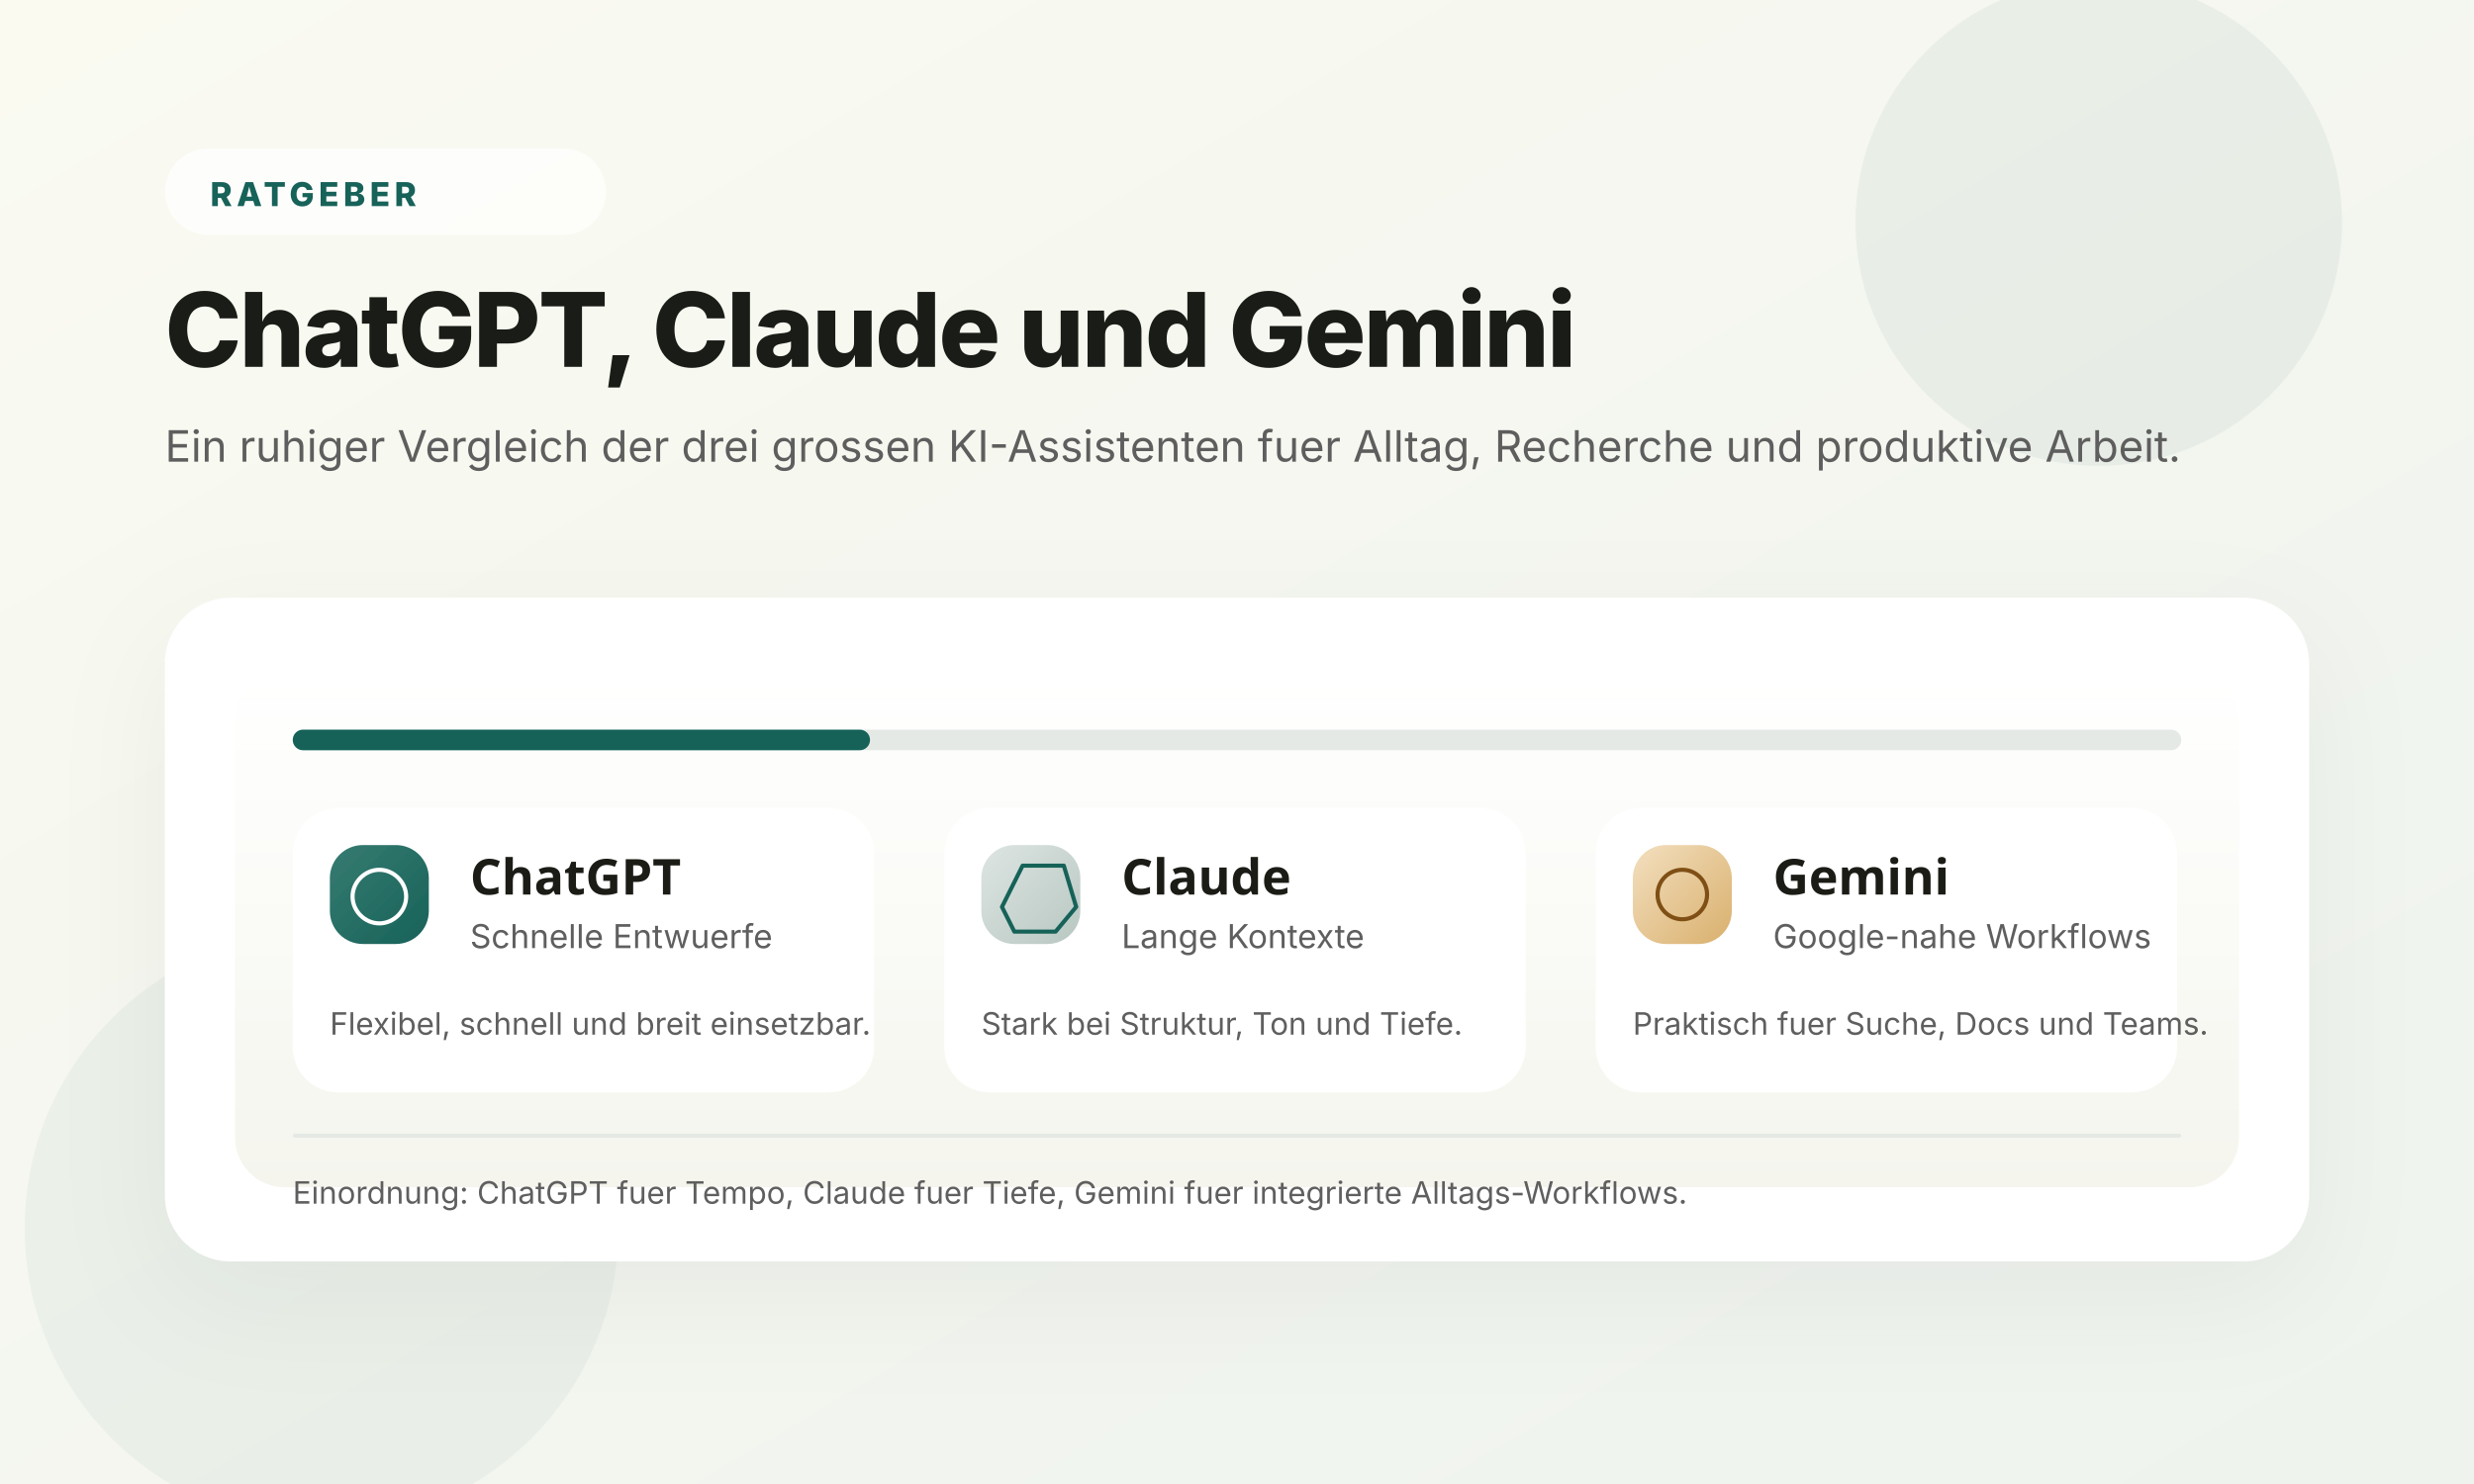
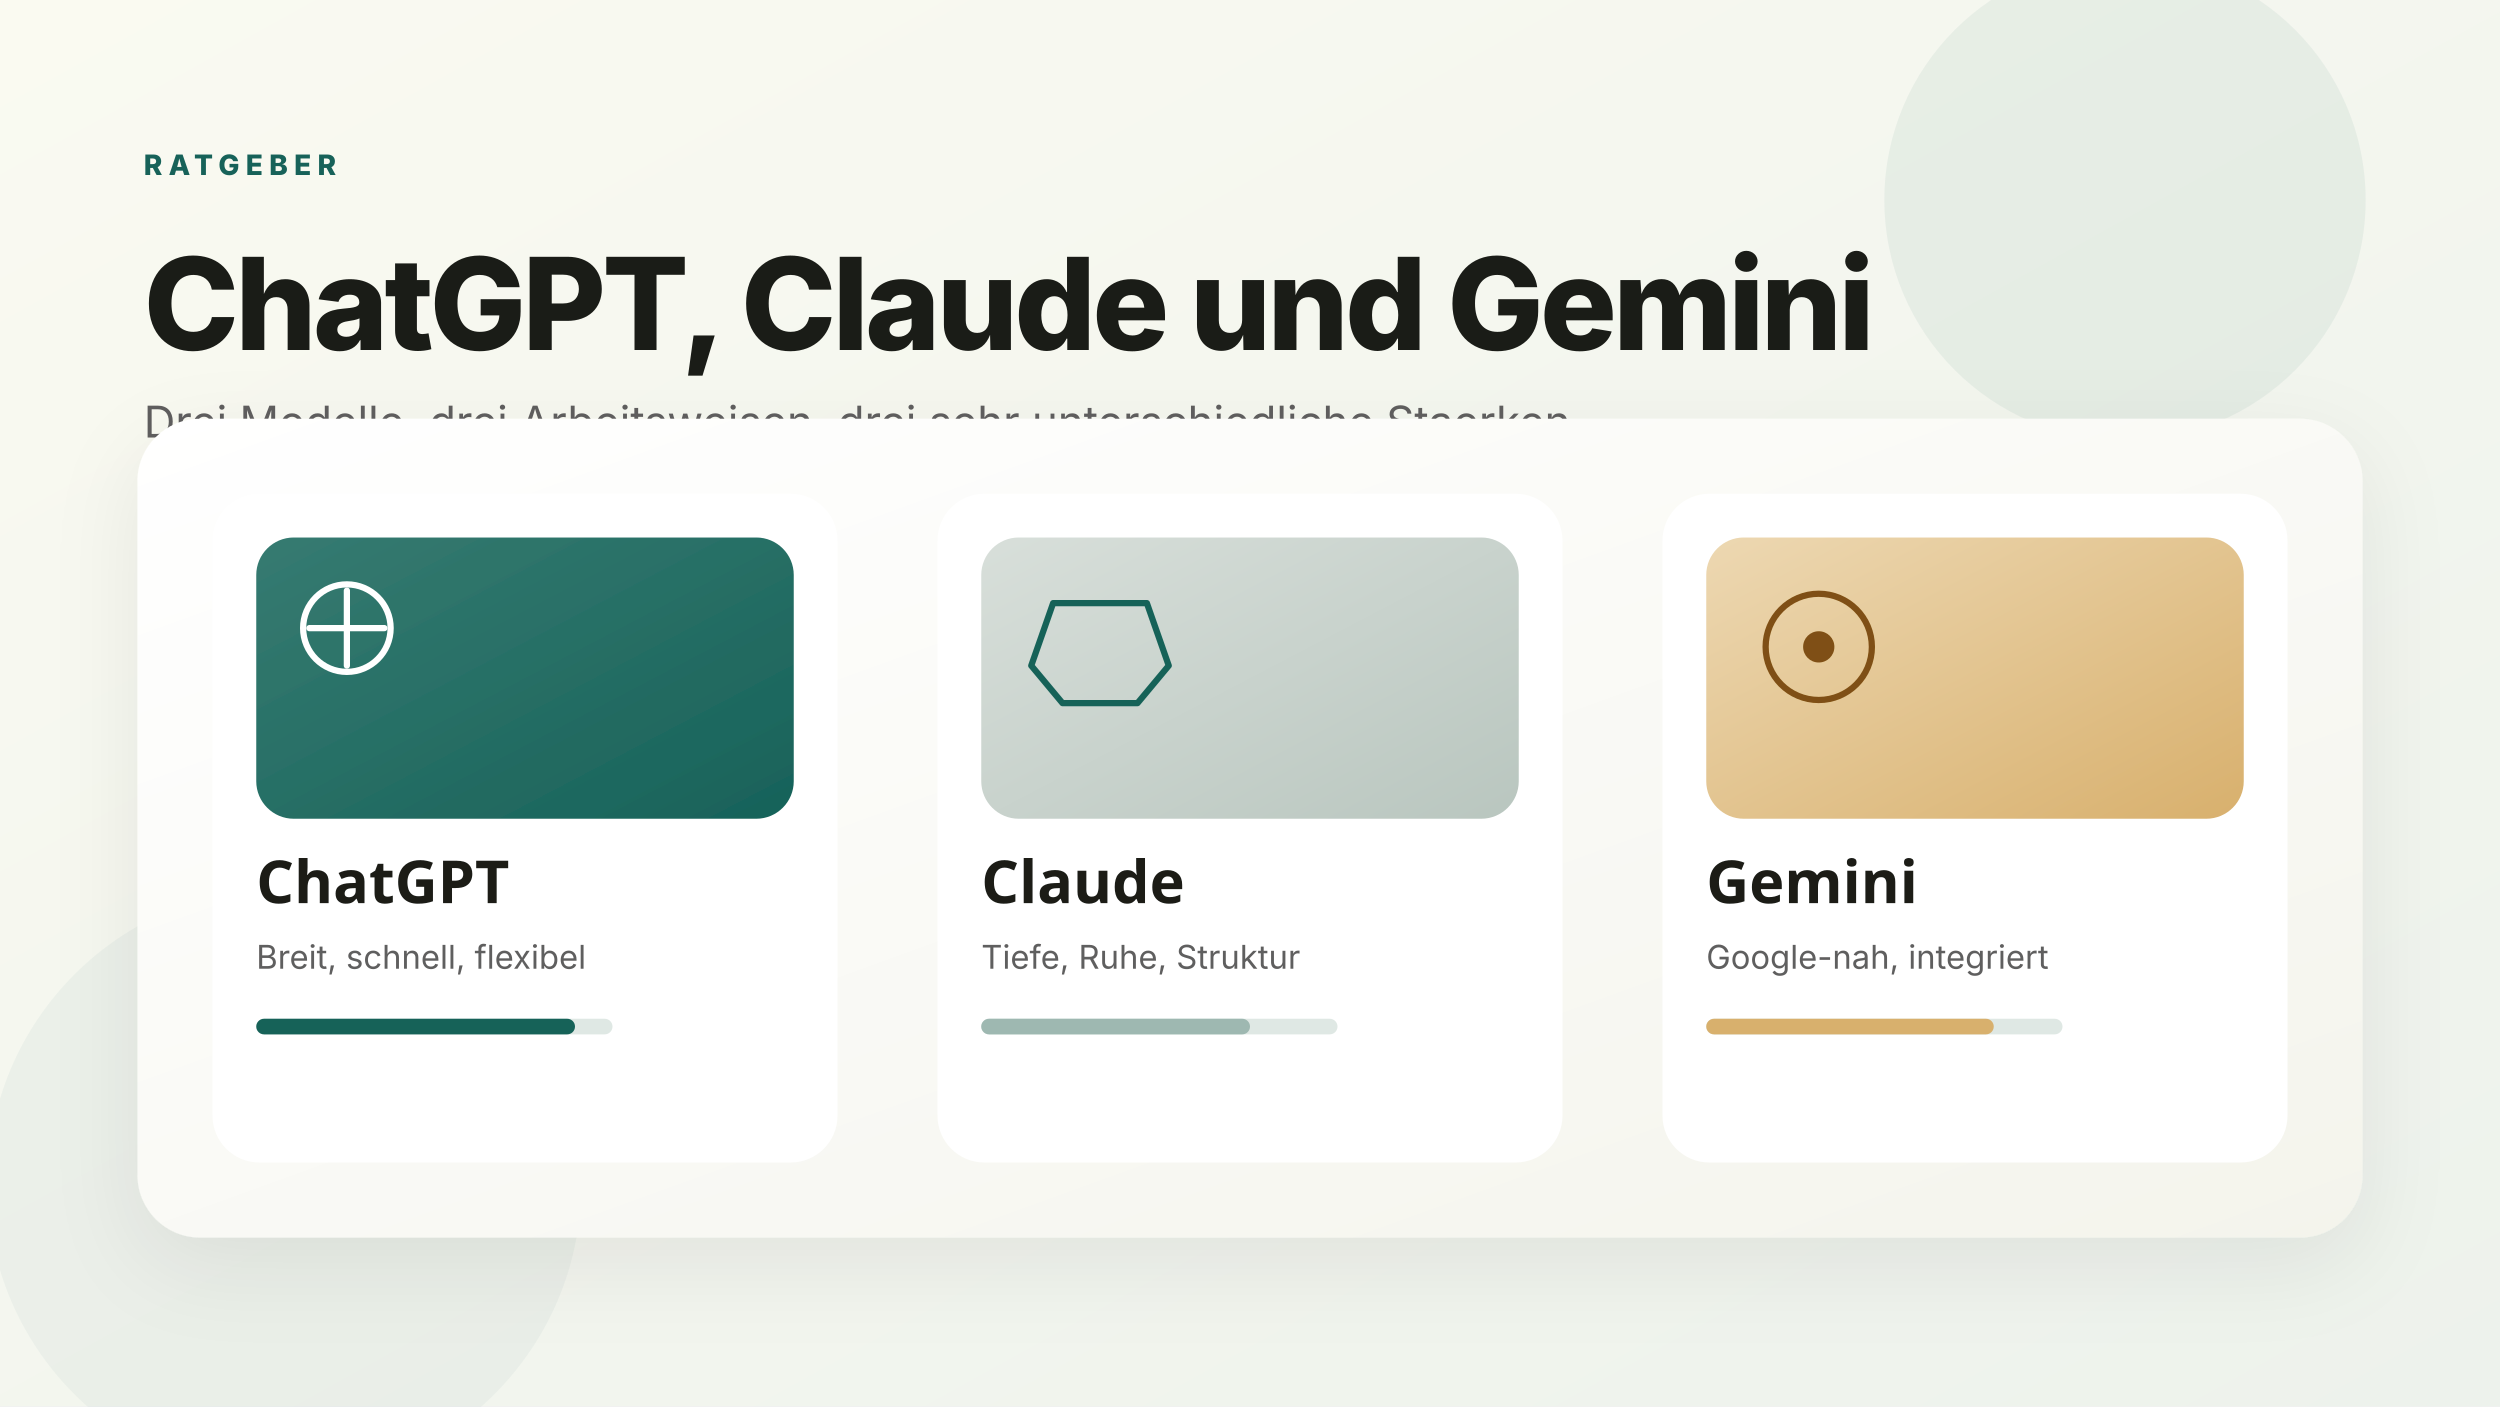
- <svg xmlns="http://www.w3.org/2000/svg" viewBox="0 0 1200 720" role="img" aria-label="Vergleich von ChatGPT, Claude und Gemini">
+ <svg xmlns="http://www.w3.org/2000/svg" viewBox="0 0 1600 900" role="img" aria-label="ChatGPT, Claude und Gemini im Vergleich">
  <defs>
    <linearGradient id="bg" x1="0" y1="0" x2="1" y2="1">
      <stop offset="0%" stop-color="#fafaf1" />
-       <stop offset="100%" stop-color="#eef3ee" />
+       <stop offset="100%" stop-color="#edf2ec" />
    </linearGradient>
-     <linearGradient id="panel" x1="0" y1="0" x2="0" y2="1">
+     <linearGradient id="panel" x1="0" y1="0" x2="1" y2="1">
      <stop offset="0%" stop-color="#ffffff" />
-       <stop offset="100%" stop-color="#f5f5ee" />
+       <stop offset="100%" stop-color="#f4f4ec" />
    </linearGradient>
    <linearGradient id="teal" x1="0" y1="0" x2="1" y2="1">
      <stop offset="0%" stop-color="#367b71" />
      <stop offset="100%" stop-color="#176259" />
    </linearGradient>
-     <linearGradient id="soft" x1="0" y1="0" x2="1" y2="1">
-       <stop offset="0%" stop-color="#dde5e2" />
-       <stop offset="100%" stop-color="#b8c7c1" />
+     <linearGradient id="stone" x1="0" y1="0" x2="1" y2="1">
+       <stop offset="0%" stop-color="#d8dfda" />
+       <stop offset="100%" stop-color="#b9c6bf" />
    </linearGradient>
-     <linearGradient id="amber" x1="0" y1="0" x2="1" y2="1">
-       <stop offset="0%" stop-color="#f3dfbf" />
-       <stop offset="100%" stop-color="#d9b06d" />
+     <linearGradient id="sand" x1="0" y1="0" x2="1" y2="1">
+       <stop offset="0%" stop-color="#edd8b2" />
+       <stop offset="100%" stop-color="#d8b06d" />
    </linearGradient>
    <filter id="shadow" x="-20%" y="-20%" width="140%" height="140%">
-       <feDropShadow dx="0" dy="18" stdDeviation="28" flood-color="#1a1c170c" />
+       <feDropShadow dx="0" dy="18" stdDeviation="28" flood-color="#1a1c1712" />
    </filter>
  </defs>
-   <rect width="1200" height="720" fill="url(#bg)" />
-   <circle cx="1018" cy="108" r="118" fill="#1762590e" />
-   <circle cx="156" cy="596" r="144" fill="#367b710d" />
-   <rect x="80" y="72" width="214" height="42" rx="21" fill="#ffffff" opacity="0.68" />
-   <text x="102" y="100" fill="#176259" font-family="Plus Jakarta Sans, Inter, sans-serif" font-size="16" font-weight="800" letter-spacing="2.2">RATGEBER</text>
-   <text x="80" y="178" fill="#1a1c17" font-family="Plus Jakarta Sans, Inter, sans-serif" font-size="50" font-weight="800" letter-spacing="-1.1">ChatGPT, Claude und Gemini</text>
-   <text x="80" y="224" fill="#5f5e5e" font-family="Inter, sans-serif" font-size="21">Ein ruhiger Vergleich der drei grossen KI-Assistenten fuer Alltag, Recherche und produktive Arbeit.</text>
-   <g transform="translate(80 290)" filter="url(#shadow)">
-     <rect width="1040" height="322" rx="32" fill="#ffffff" />
-     <g transform="translate(34 36)">
-       <rect width="972" height="250" rx="24" fill="url(#panel)" />
-       <rect x="28" y="28" width="916" height="10" rx="5" fill="#e5e9e5" />
-       <rect x="28" y="28" width="280" height="10" rx="5" fill="#176259" />
-       <g transform="translate(28 66)">
-         <rect width="282" height="138" rx="22" fill="#ffffff" />
-         <rect x="18" y="18" width="48" height="48" rx="16" fill="url(#teal)" />
-         <path d="M42 30c7 0 13 6 13 13s-6 13-13 13-13-6-13-13 6-13 13-13Z" fill="none" stroke="#fff" stroke-width="2" />
-         <text x="86" y="42" fill="#1a1c17" font-family="Plus Jakarta Sans, sans-serif" font-size="24" font-weight="800">ChatGPT</text>
-         <text x="86" y="68" fill="#5f5e5e" font-family="Inter, sans-serif" font-size="16">Schnelle Entwuerfe</text>
-         <text x="18" y="110" fill="#5f5e5e" font-family="Inter, sans-serif" font-size="15">Flexibel, schnell und breit einsetzbar.</text>
-       </g>
-       <g transform="translate(344 66)">
-         <rect width="282" height="138" rx="22" fill="#ffffff" />
-         <rect x="18" y="18" width="48" height="48" rx="16" fill="url(#soft)" />
-         <path d="M38 28h20l6 20-10 12H34l-6-12 10-20Z" fill="none" stroke="#176259" stroke-width="2" stroke-linejoin="round" />
-         <text x="86" y="42" fill="#1a1c17" font-family="Plus Jakarta Sans, sans-serif" font-size="24" font-weight="800">Claude</text>
-         <text x="86" y="68" fill="#5f5e5e" font-family="Inter, sans-serif" font-size="16">Lange Kontexte</text>
-         <text x="18" y="110" fill="#5f5e5e" font-family="Inter, sans-serif" font-size="15">Stark bei Struktur, Ton und Tiefe.</text>
-       </g>
-       <g transform="translate(660 66)">
-         <rect width="282" height="138" rx="22" fill="#ffffff" />
-         <rect x="18" y="18" width="48" height="48" rx="16" fill="url(#amber)" />
-         <circle cx="42" cy="42" r="12" fill="none" stroke="#7f4f12" stroke-width="2" />
-         <text x="86" y="42" fill="#1a1c17" font-family="Plus Jakarta Sans, sans-serif" font-size="24" font-weight="800">Gemini</text>
-         <text x="86" y="68" fill="#5f5e5e" font-family="Inter, sans-serif" font-size="16">Google-nahe Workflows</text>
-         <text x="18" y="110" fill="#5f5e5e" font-family="Inter, sans-serif" font-size="15">Praktisch fuer Suche, Docs und Teams.</text>
-       </g>
-       <g transform="translate(28 224)">
-         <rect width="916" height="2" rx="1" fill="#e5e9e5" />
-         <text x="0" y="34" fill="#5f5e5e" font-family="Inter, sans-serif" font-size="15">Einordnung: ChatGPT fuer Tempo, Claude fuer Tiefe, Gemini fuer integrierte Alltags-Workflows.</text>
-       </g>
+   <rect width="1600" height="900" fill="url(#bg)" />
+   <circle cx="1360" cy="128" r="154" fill="#17625910" />
+   <circle cx="182" cy="758" r="190" fill="#367b710c" />
+   <g transform="translate(92 84)">
+     <text x="0" y="28" fill="#176259" font-family="Plus Jakarta Sans, Inter, sans-serif" font-size="18" font-weight="800" letter-spacing="4">RATGEBER</text>
+     <text x="0" y="140" fill="#1a1c17" font-family="Plus Jakarta Sans, Inter, sans-serif" font-size="82" font-weight="800" letter-spacing="-2.4">ChatGPT, Claude und Gemini</text>
+     <text x="0" y="196" fill="#5f5e5e" font-family="Inter, sans-serif" font-size="28">Drei Modelle, drei Arbeitsweisen, drei sehr unterschiedliche Staerken.</text>
+   </g>
+   <g transform="translate(88 268)" filter="url(#shadow)">
+     <rect width="1424" height="524" rx="40" fill="url(#panel)" />
+     <g transform="translate(48 48)">
+       <rect width="400" height="428" rx="30" fill="#ffffff" />
+       <rect x="28" y="28" width="344" height="180" rx="24" fill="url(#teal)" />
+       <circle cx="86" cy="86" r="28" fill="none" stroke="#ffffff" stroke-width="4" />
+       <path d="M86 62v48M62 86h48" fill="none" stroke="#ffffff" stroke-width="4" stroke-linecap="round" />
+       <text x="28" y="262" fill="#1a1c17" font-family="Plus Jakarta Sans, sans-serif" font-size="38" font-weight="800">ChatGPT</text>
+       <text x="28" y="304" fill="#5f5e5e" font-family="Inter, sans-serif" font-size="21">Breit, schnell, flexibel</text>
+       <rect x="28" y="336" width="228" height="10" rx="5" fill="#dfe8e4" />
+       <rect x="28" y="336" width="204" height="10" rx="5" fill="#176259" />
+     </g>
+     <g transform="translate(512 48)">
+       <rect width="400" height="428" rx="30" fill="#ffffff" />
+       <rect x="28" y="28" width="344" height="180" rx="24" fill="url(#stone)" />
+       <path d="M94 70h40l14 40-20 24H80l-20-24 14-40Z" fill="none" stroke="#176259" stroke-width="4" stroke-linejoin="round" />
+       <text x="28" y="262" fill="#1a1c17" font-family="Plus Jakarta Sans, sans-serif" font-size="38" font-weight="800">Claude</text>
+       <text x="28" y="304" fill="#5f5e5e" font-family="Inter, sans-serif" font-size="21">Tiefe, Ruhe, Struktur</text>
+       <rect x="28" y="336" width="228" height="10" rx="5" fill="#dfe8e4" />
+       <rect x="28" y="336" width="172" height="10" rx="5" fill="#9eb8b1" />
+     </g>
+     <g transform="translate(976 48)">
+       <rect width="400" height="428" rx="30" fill="#ffffff" />
+       <rect x="28" y="28" width="344" height="180" rx="24" fill="url(#sand)" />
+       <circle cx="100" cy="98" r="34" fill="none" stroke="#7f4f12" stroke-width="4" />
+       <circle cx="100" cy="98" r="10" fill="#7f4f12" />
+       <text x="28" y="262" fill="#1a1c17" font-family="Plus Jakarta Sans, sans-serif" font-size="38" font-weight="800">Gemini</text>
+       <text x="28" y="304" fill="#5f5e5e" font-family="Inter, sans-serif" font-size="21">Google-nah, integriert</text>
+       <rect x="28" y="336" width="228" height="10" rx="5" fill="#dfe8e4" />
+       <rect x="28" y="336" width="184" height="10" rx="5" fill="#d8b06d" />
    </g>
  </g>
</svg>
